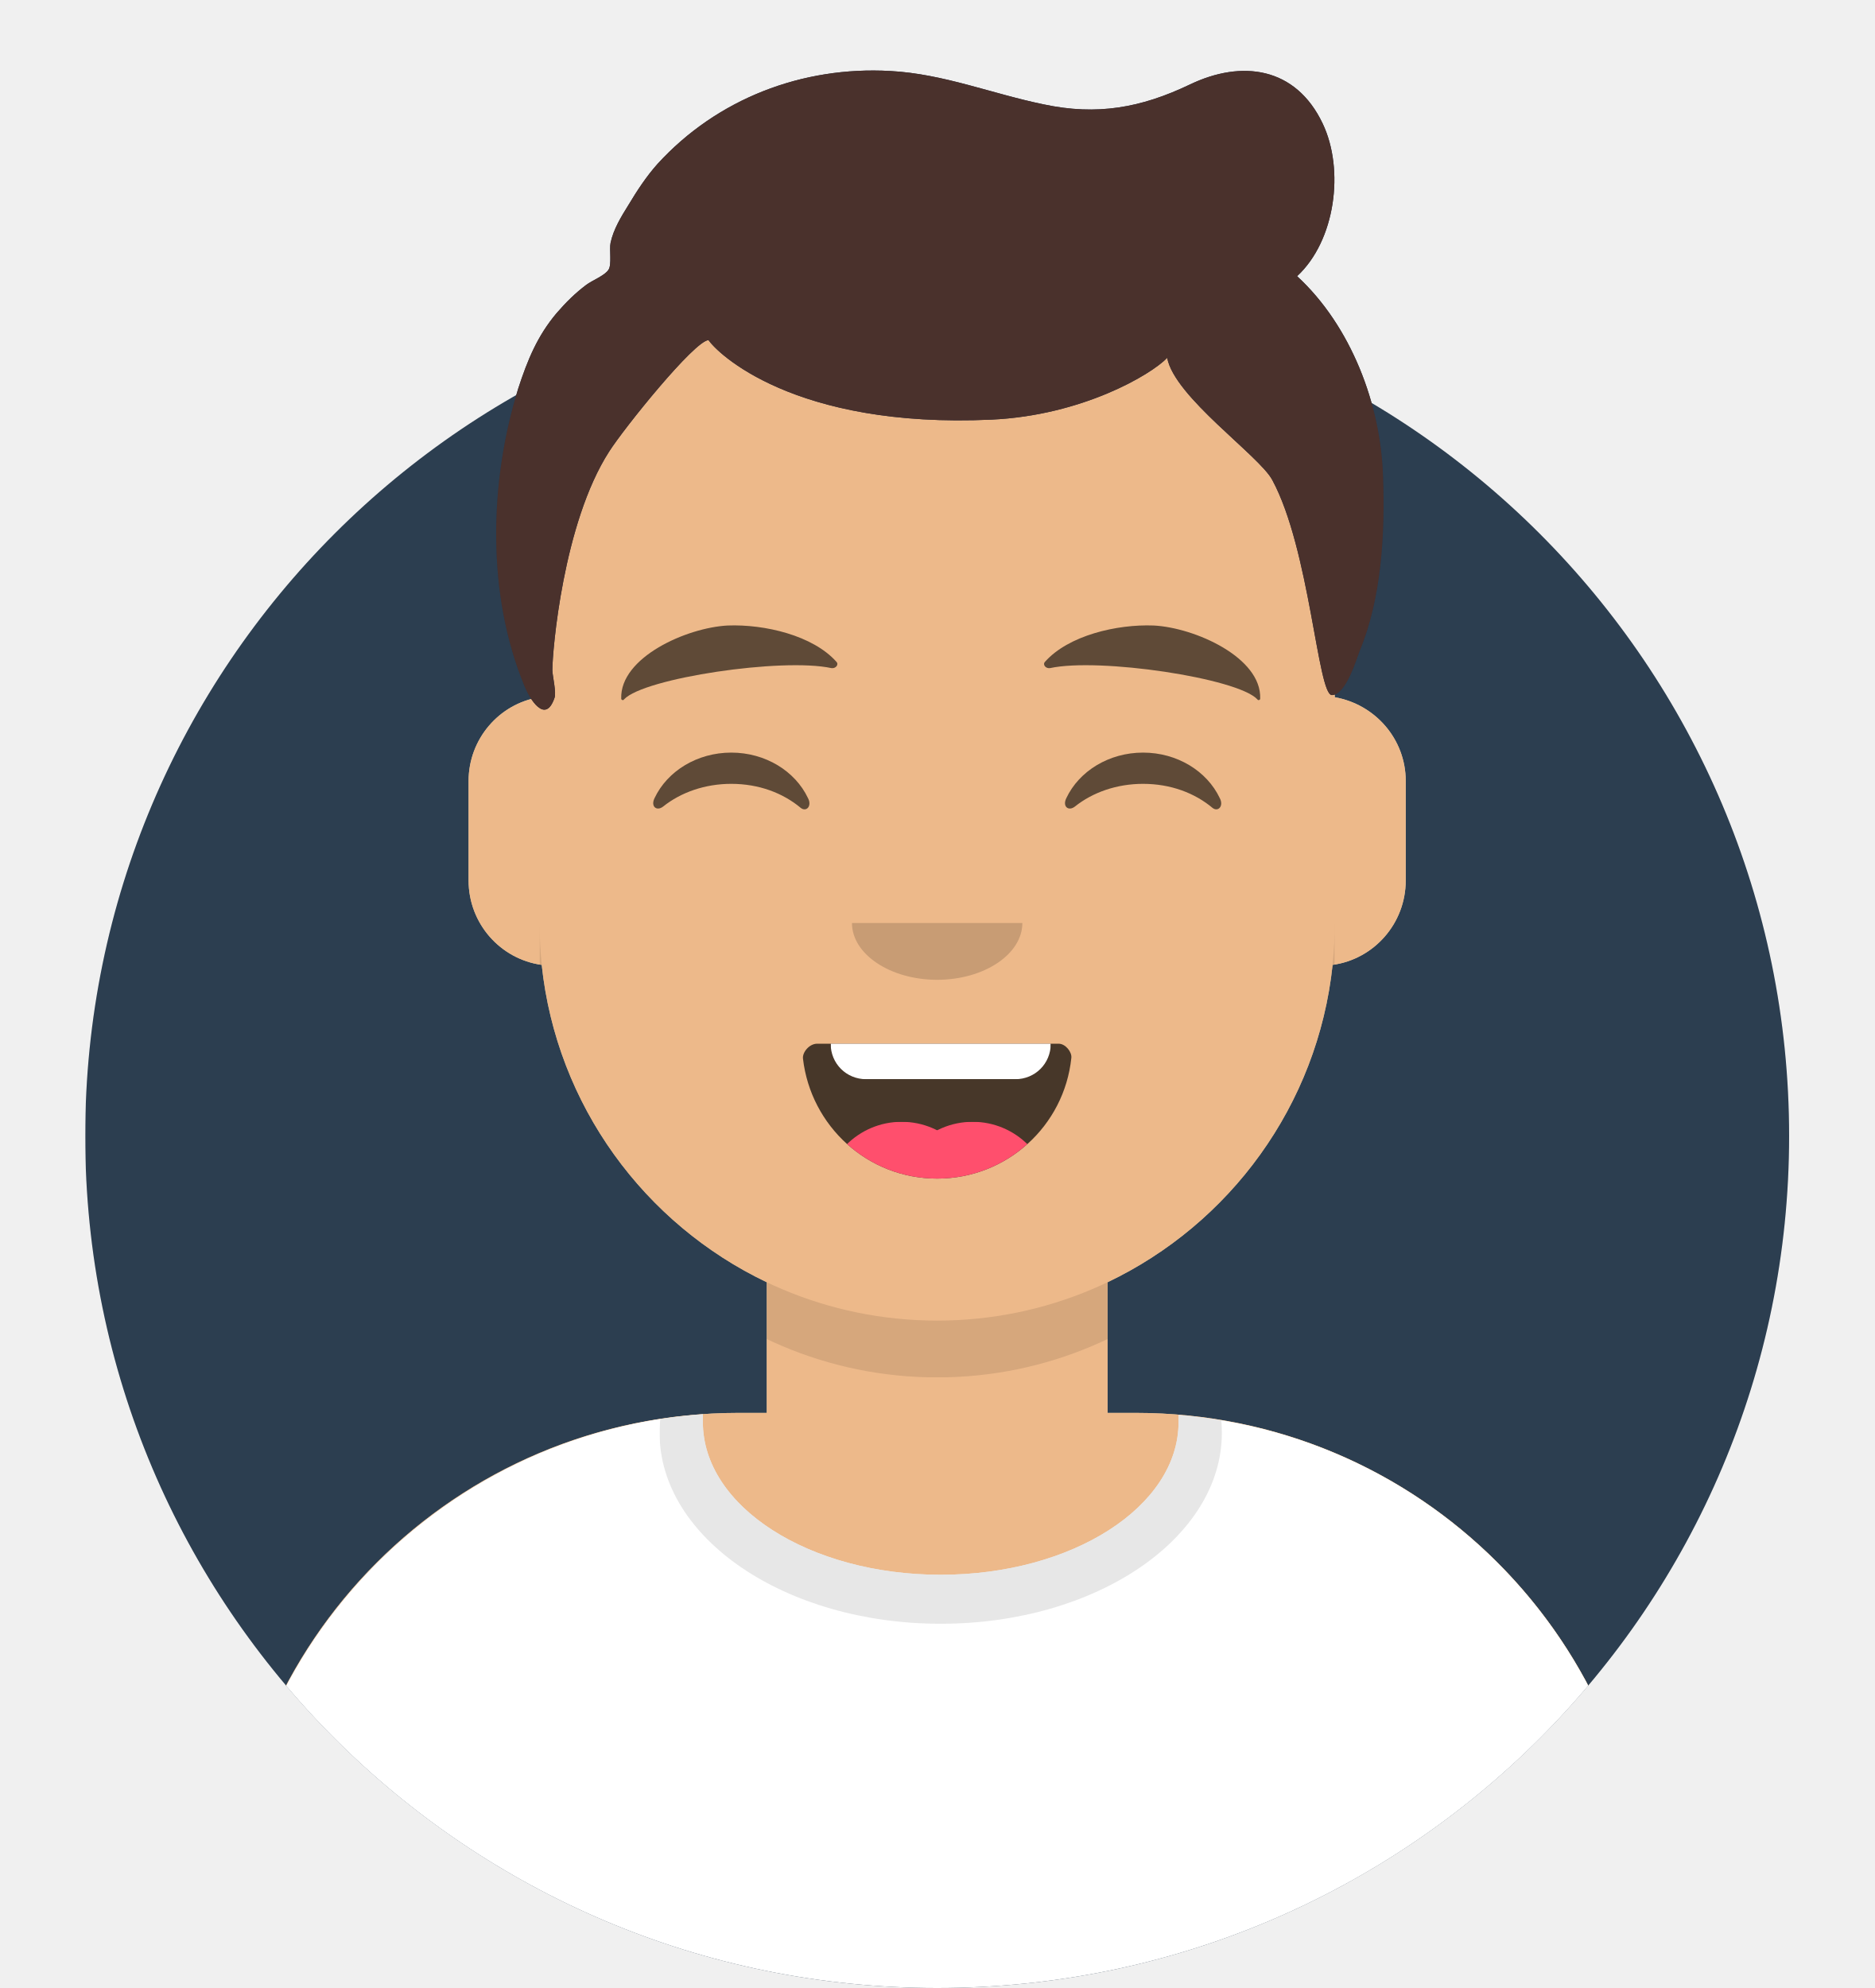
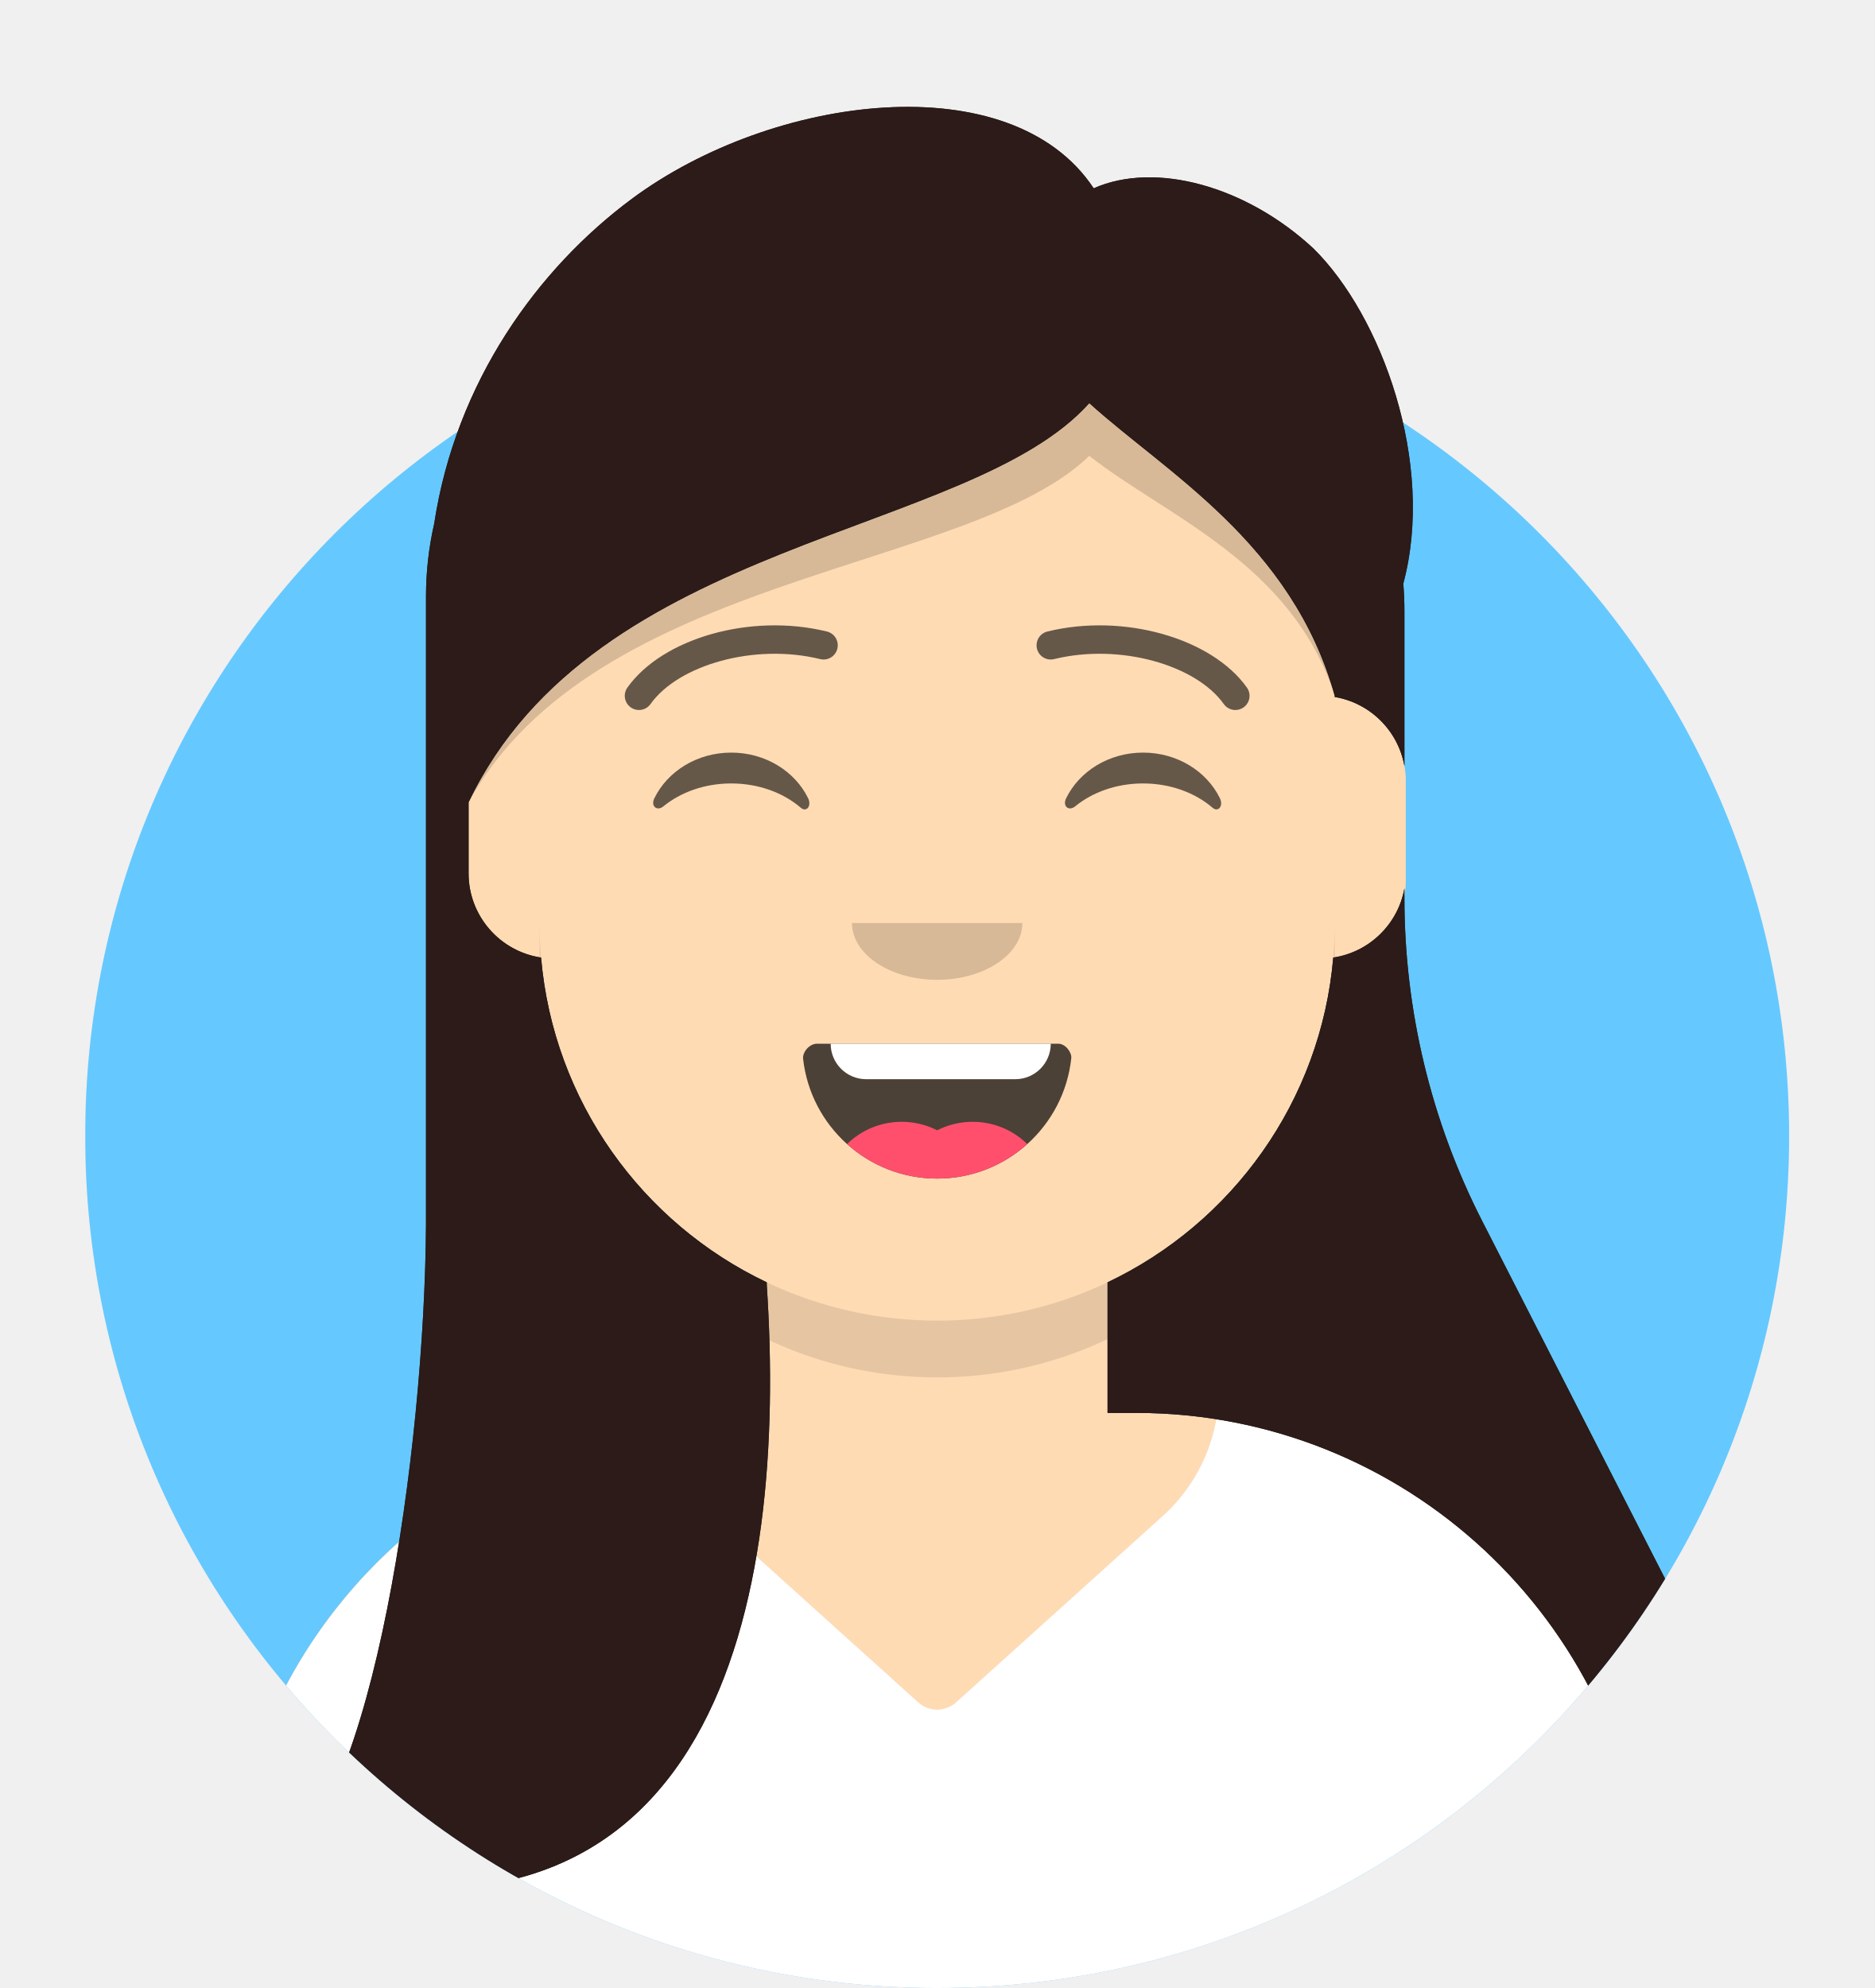
- <svg xmlns="http://www.w3.org/2000/svg" version="1.1" id="Layer_1" x="0px" y="0px" viewBox="0 0 264 280" style="enable-background:new 0 0 264 280;" xml:space="preserve">
-   <style type="text/css">
- 	.st0{fill-rule:evenodd;clip-rule:evenodd;fill:#E6E6E6;}
- 	.st1{filter:url(#Adobe_OpacityMaskFilter);}
- 	.st2{fill-rule:evenodd;clip-rule:evenodd;fill:#FFFFFF;}
- 	.st3{mask:url(#mask-2_1_);}
- 	.st4{fill-rule:evenodd;clip-rule:evenodd;fill:#2C3E50;}
- 	.st5{filter:url(#Adobe_OpacityMaskFilter_1_);}
- 	.st6{mask:url(#mask-4_1_);}
- 	.st7{fill-rule:evenodd;clip-rule:evenodd;fill:#D0C6AC;}
- 	.st8{filter:url(#Adobe_OpacityMaskFilter_2_);}
- 	.st9{mask:url(#mask-6_1_);}
- 	.st10{fill-rule:evenodd;clip-rule:evenodd;fill:#EDB98A;}
- 	.st11{filter:url(#Adobe_OpacityMaskFilter_3_);}
- 	.st12{mask:url(#mask-6_2_);fill-rule:evenodd;clip-rule:evenodd;fill-opacity:0.1;}
- 	.st13{filter:url(#Adobe_OpacityMaskFilter_4_);}
- 	.st14{mask:url(#react-mask-952_1_);}
- 	.st15{filter:url(#Adobe_OpacityMaskFilter_5_);}
- 	.st16{opacity:0.6;mask:url(#react-mask-952_2_);}
- 	.st17{fill-rule:evenodd;clip-rule:evenodd;fill-opacity:0.16;}
- 	.st18{fill-rule:evenodd;clip-rule:evenodd;fill-opacity:0.7;}
- 	.st19{filter:url(#Adobe_OpacityMaskFilter_6_);}
- 	.st20{mask:url(#react-mask-934_1_);fill-rule:evenodd;clip-rule:evenodd;fill:#FFFFFF;}
- 	.st21{filter:url(#Adobe_OpacityMaskFilter_7_);}
- 	.st22{mask:url(#react-mask-934_2_);}
- 	.st23{fill-rule:evenodd;clip-rule:evenodd;fill:#FF4F6D;}
- 	.st24{fill-rule:evenodd;clip-rule:evenodd;fill-opacity:0.6;}
- 	.st25{filter:url(#Adobe_OpacityMaskFilter_8_);}
- 	.st26{mask:url(#react-mask-925_1_);}
- 	.st27{fill-rule:evenodd;clip-rule:evenodd;fill:#28354B;}
- 	.st28{filter:url(#Adobe_OpacityMaskFilter_9_);}
- 	.st29{mask:url(#react-mask-924_1_);}
- 	.st30{fill-rule:evenodd;clip-rule:evenodd;fill:#4A312C;}
- </style>
-   <g>
-     <g transform="translate(-825, -1100)">
+ <svg xmlns="http://www.w3.org/2000/svg" xmlns:xlink="http://www.w3.org/1999/xlink" width="264px" height="280px" viewBox="0 0 264 280" version="1.1">
+   <defs>
+     <circle id="path-1" cx="120" cy="120" r="120" />
+     <path d="M12,160 C12,226.274 65.726,280 132,280 C198.274,280 252,226.274 252,160 L264,160 L264,-1.42108547e-14 L-3.19744231e-14,-1.42108547e-14 L-3.19744231e-14,160 L12,160 Z" id="path-3" />
+     <path d="M124,144.611 L124,163 L128,163 L128,163 C167.765,163 200,195.235 200,235 L200,244 L0,244 L0,235 C-4.86974701e-15,195.235 32.235,163 72,163 L72,163 L76,163 L76,144.611 C58.763,136.422 46.372,119.687 44.305,99.881 C38.48,99.058 34,94.052 34,88 L34,74 C34,68.054 38.325,63.118 44,62.166 L44,56 L44,56 C44,25.072 69.072,5.68137151e-15 100,0 L100,0 L100,0 C130.928,-5.68137151e-15 156,25.072 156,56 L156,62.166 C161.675,63.118 166,68.054 166,74 L166,88 C166,94.052 161.52,99.058 155.695,99.881 C153.628,119.687 141.237,136.422 124,144.611 Z" id="path-5" />
+   </defs>
+   <g id="Avataaar" stroke="none" stroke-width="1" fill="none" fill-rule="evenodd">
+     <g transform="translate(-825, -1100)" id="Avataaar/Circle">
      <g transform="translate(825, 1100)">
-         <g id="Circle" transform="translate(12, 40)">
-           <g id="Circle-Background">
-             <circle class="st0" cx="120" cy="120" r="120" />
-           </g>
-           <defs>
-             <filter id="Adobe_OpacityMaskFilter" filterUnits="userSpaceOnUse" x="0" y="0" width="240" height="240">
-               <feColorMatrix type="matrix" values="1 0 0 0 0  0 1 0 0 0  0 0 1 0 0  0 0 0 1 0" />
-             </filter>
-           </defs>
-           <mask maskUnits="userSpaceOnUse" x="0" y="0" width="240" height="240" id="mask-2_1_">
-             <g class="st1">
-               <circle id="path-1_1_" class="st2" cx="120" cy="120" r="120" />
-             </g>
+         <g id="Circle" stroke-width="1" fill-rule="evenodd" transform="translate(12, 40)">
+           <mask id="mask-2" fill="white">
+             <use xlink:href="#path-1" />
          </mask>
-           <g class="st3">
-             <rect class="st4" width="240" height="240" />
+           <use id="Circle-Background" fill="#E6E6E6" xlink:href="#path-1" />
+           <g id="Color/Palette/Blue-01" mask="url(#mask-2)" fill="#65C9FF">
+             <rect id="🖍Color" x="0" y="0" width="240" height="240" />
          </g>
        </g>
-         <g id="Mask">
- 			</g>
-         <defs>
-           <filter id="Adobe_OpacityMaskFilter_1_" filterUnits="userSpaceOnUse" x="-1" y="0" width="265" height="280">
-             <feColorMatrix type="matrix" values="1 0 0 0 0  0 1 0 0 0  0 0 1 0 0  0 0 0 1 0" />
-           </filter>
-         </defs>
-         <mask maskUnits="userSpaceOnUse" x="-1" y="0" width="265" height="280" id="mask-4_1_">
-           <g class="st5">
-             <path id="path-3_1_" class="st2" d="M12,160c0,66.3,53.7,120,120,120s120-53.7,120-120h12V0H0v160H12z" />
-           </g>
+         <mask id="mask-4" fill="white">
+           <use xlink:href="#path-3" />
        </mask>
-         <g id="Avataaar" class="st6">
+         <g id="Mask" />
+         <g id="Avataaar" stroke-width="1" fill-rule="evenodd" mask="url(#mask-4)">
          <g id="Body" transform="translate(32, 36)">
-             <g>
-               <path class="st7" d="M124,144.6V163h4l0,0c39.8,0,72,32.2,72,72v9H0v-9c0-39.8,32.2-72,72-72l0,0h4v-18.4        c-17.2-8.2-29.6-24.9-31.7-44.7C38.5,99.1,34,94.1,34,88V74c0-5.9,4.3-10.9,10-11.8V56l0,0c0-30.9,25.1-56,56-56l0,0l0,0        c30.9,0,56,25.1,56,56v6.2c5.7,1,10,5.9,10,11.8v14c0,6.1-4.5,11.1-10.3,11.9C153.6,119.7,141.2,136.4,124,144.6z" />
-             </g>
-             <defs>
-               <filter id="Adobe_OpacityMaskFilter_2_" filterUnits="userSpaceOnUse" x="-32" y="0" width="264" height="244">
-                 <feColorMatrix type="matrix" values="1 0 0 0 0  0 1 0 0 0  0 0 1 0 0  0 0 0 1 0" />
-               </filter>
-             </defs>
-             <mask maskUnits="userSpaceOnUse" x="-32" y="0" width="264" height="244" id="mask-6_1_">
-               <g class="st8">
-                 <path id="path-5_1_" class="st2" d="M124,144.6V163h4l0,0c39.8,0,72,32.2,72,72v9H0v-9c0-39.8,32.2-72,72-72l0,0h4v-18.4         c-17.2-8.2-29.6-24.9-31.7-44.7C38.5,99.1,34,94.1,34,88V74c0-5.9,4.3-10.9,10-11.8V56l0,0c0-30.9,25.1-56,56-56l0,0l0,0         c30.9,0,56,25.1,56,56v6.2c5.7,1,10,5.9,10,11.8v14c0,6.1-4.5,11.1-10.3,11.9C153.6,119.7,141.2,136.4,124,144.6z" />
-               </g>
+             <mask id="mask-6" fill="white">
+               <use xlink:href="#path-5" />
            </mask>
-             <g class="st9">
-               <g id="Color" transform="translate(-32, 0)">
-                 <rect class="st10" width="264" height="244" />
+             <use fill="#D0C6AC" xlink:href="#path-5" />
+             <g id="Skin/👶🏽-03-Brown" mask="url(#mask-6)" fill="#FFDBB4">
+               <g transform="translate(-32, 0)" id="Color">
+                 <rect x="0" y="0" width="264" height="244" />
              </g>
            </g>
+             <path d="M156,79 L156,102 C156,132.928 130.928,158 100,158 C69.072,158 44,132.928 44,102 L44,79 L44,94 C44,124.928 69.072,150 100,150 C130.928,150 156,124.928 156,94 L156,79 Z" id="Neck-Shadow" fill-opacity="0.1" fill="#000000" mask="url(#mask-6)" />
+           </g>
+           <g id="Clothing/Shirt-V-Neck" transform="translate(0, 170)">
            <defs>
-               <filter id="Adobe_OpacityMaskFilter_3_" filterUnits="userSpaceOnUse" x="44" y="79" width="112" height="79">
-                 <feColorMatrix type="matrix" values="1 0 0 0 0  0 1 0 0 0  0 0 1 0 0  0 0 0 1 0" />
-               </filter>
+               <path d="M171.32,29.936 C205.706,35.367 232,65.139 232,101.052 L232,110 L32,110 L32,101.052 C32,65.138 58.294,35.366 92.682,29.936 C93.584,35.005 96.116,39.824 100.236,43.539 L100.236,43.539 L129.321,69.768 C130.843,71.14 133.157,71.14 134.679,69.768 L134.679,69.768 L163.764,43.539 C164.189,43.155 164.601,42.756 164.998,42.343 C168.414,38.787 170.517,34.452 171.32,29.936 Z" id="react-path-44" />
            </defs>
-             <mask maskUnits="userSpaceOnUse" x="44" y="79" width="112" height="79" id="mask-6_2_">
-               <g class="st11">
-                 <path id="path-5_2_" class="st2" d="M124,144.6V163h4l0,0c39.8,0,72,32.2,72,72v9H0v-9c0-39.8,32.2-72,72-72l0,0h4v-18.4         c-17.2-8.2-29.6-24.9-31.7-44.7C38.5,99.1,34,94.1,34,88V74c0-5.9,4.3-10.9,10-11.8V56l0,0c0-30.9,25.1-56,56-56l0,0l0,0         c30.9,0,56,25.1,56,56v6.2c5.7,1,10,5.9,10,11.8v14c0,6.1-4.5,11.1-10.3,11.9C153.6,119.7,141.2,136.4,124,144.6z" />
+             <mask id="react-mask-45" fill="white">
+               <use xlink:href="#react-path-44" />
+             </mask>
+             <use id="Clothes" fill="#E6E6E6" fill-rule="evenodd" xlink:href="#react-path-44" />
+             <g id="Color/Palette/Gray-01" mask="url(#react-mask-45)" fill-rule="evenodd" fill="#FFFFFF">
+               <rect id="🖍Color" x="0" y="0" width="264" height="110" />
+             </g>
+           </g>
+           <g id="Face" transform="translate(76, 82)" fill="#000000">
+             <g id="Mouth/Smile" transform="translate(2, 52)">
+               <defs>
+                 <path d="M35.118,15.128 C36.176,24.62 44.226,32 54,32 C63.804,32 71.874,24.574 72.892,15.04 C72.974,14.273 72.117,13 71.043,13 C56.149,13 44.738,13 37.087,13 C36.007,13 35.012,14.178 35.118,15.128 Z" id="react-path-46" />
+               </defs>
+               <mask id="react-mask-47" fill="white">
+                 <use xlink:href="#react-path-46" />
+               </mask>
+               <use id="Mouth" fill-opacity="0.7" fill="#000000" fill-rule="evenodd" xlink:href="#react-path-46" />
+               <rect id="Teeth" fill="#FFFFFF" fill-rule="evenodd" mask="url(#react-mask-47)" x="39" y="2" width="31" height="16" rx="5" />
+               <g id="Tongue" stroke-width="1" fill-rule="evenodd" mask="url(#react-mask-47)" fill="#FF4F6D">
+                 <g transform="translate(38, 24)">
+                   <circle cx="11" cy="11" r="11" />
+                   <circle cx="21" cy="11" r="11" />
+                 </g>
              </g>
-             </mask>
-             <path id="Neck-Shadow" class="st12" d="M156,79v23c0,30.9-25.1,56-56,56s-56-25.1-56-56V79v15c0,30.9,25.1,56,56,56       s56-25.1,56-56V79z" />
-           </g>
-           <g transform="translate(0, 170)">
-             <g id="Clothes">
-               <path class="st0" d="M166,29.3c37,3,66,34,66,71.8v8.9H32v-8.9C32,63,61.6,31.8,99,29.2c0,0.4,0,0.7,0,1.1        c0,11.9,15,21.5,33.5,21.5S166,42.2,166,30.3C166,30,166,29.6,166,29.3z" />
            </g>
-             <defs>
-               <filter id="Adobe_OpacityMaskFilter_4_" filterUnits="userSpaceOnUse" x="0" y="0" width="264" height="110">
-                 <feColorMatrix type="matrix" values="1 0 0 0 0  0 1 0 0 0  0 0 1 0 0  0 0 0 1 0" />
-               </filter>
-             </defs>
-             <mask maskUnits="userSpaceOnUse" x="0" y="0" width="264" height="110" id="react-mask-952_1_">
-               <g class="st13">
-                 <path id="react-path-951_1_" class="st2" d="M166,29.3c37,3,66,34,66,71.8v8.9H32v-8.9C32,63,61.6,31.8,99,29.2         c0,0.4,0,0.7,0,1.1c0,11.9,15,21.5,33.5,21.5S166,42.2,166,30.3C166,30,166,29.6,166,29.3z" />
-               </g>
-             </mask>
-             <g class="st14">
-               <rect class="st2" width="264" height="110" />
+             <g id="Nose/Default" transform="translate(28, 40)" fill-opacity="0.16">
+               <path d="M16,8 C16,12.418 21.373,16 28,16 L28,16 C34.627,16 40,12.418 40,8" id="Nose" />
            </g>
-             <defs>
-               <filter id="Adobe_OpacityMaskFilter_5_" filterUnits="userSpaceOnUse" x="92.9" y="4.9" width="79.3" height="53.8">
-                 <feColorMatrix type="matrix" values="1 0 0 0 0  0 1 0 0 0  0 0 1 0 0  0 0 0 1 0" />
-               </filter>
-             </defs>
-             <mask maskUnits="userSpaceOnUse" x="92.9" y="4.9" width="79.3" height="53.8" id="react-mask-952_2_">
-               <g class="st15">
-                 <path id="react-path-951_2_" class="st2" d="M166,29.3c37,3,66,34,66,71.8v8.9H32v-8.9C32,63,61.6,31.8,99,29.2         c0,0.4,0,0.7,0,1.1c0,11.9,15,21.5,33.5,21.5S166,42.2,166,30.3C166,30,166,29.6,166,29.3z" />
-               </g>
-             </mask>
-             <g id="Shadowy" class="st16">
-               <g transform="translate(92, 4)">
-                 <ellipse class="st17" cx="40.5" cy="27.8" rx="39.6" ry="26.9" />
+             <g id="Eyes/Happy-😁" transform="translate(0, 8)" fill-opacity="0.6">
+               <path d="M16.16,22.447 C18.007,18.649 22.164,16 26.998,16 C31.814,16 35.959,18.63 37.815,22.407 C38.367,23.529 37.582,24.447 36.791,23.767 C34.34,21.66 30.859,20.344 26.998,20.344 C23.257,20.344 19.874,21.579 17.438,23.572 C16.547,24.3 15.62,23.558 16.16,22.447 Z" id="Squint" />
+               <path d="M74.16,22.447 C76.007,18.649 80.164,16 84.998,16 C89.814,16 93.959,18.63 95.815,22.407 C96.367,23.529 95.582,24.447 94.791,23.767 C92.34,21.66 88.859,20.344 84.998,20.344 C81.257,20.344 77.874,21.579 75.438,23.572 C74.547,24.3 73.62,23.558 74.16,22.447 Z" id="Squint" />
+             </g>
+             <g id="Eyebrow/Outline/Default" fill-opacity="0.6">
+               <g id="I-Browse" transform="translate(12, 6)">
+                 <path d="M3.63,11.159 C7.545,5.65 18.278,2.561 27.523,4.831 C28.596,5.095 29.679,4.439 29.942,3.366 C30.206,2.293 29.55,1.21 28.477,0.947 C17.74,-1.69 5.312,1.887 0.37,8.841 C-0.27,9.742 -0.059,10.99 0.841,11.63 C1.742,12.27 2.99,12.059 3.63,11.159 Z" id="Eyebrow" fill-rule="nonzero" />
+                 <path d="M61.63,11.159 C65.545,5.65 76.278,2.561 85.523,4.831 C86.596,5.095 87.679,4.439 87.942,3.366 C88.206,2.293 87.55,1.21 86.477,0.947 C75.74,-1.69 63.312,1.887 58.37,8.841 C57.73,9.742 57.941,10.99 58.841,11.63 C59.742,12.27 60.99,12.059 61.63,11.159 Z" id="Eyebrow" fill-rule="nonzero" transform="translate(73.00015, 6.039198) scale(-1, 1) translate(-73.00015, -6.039198) " />
              </g>
            </g>
          </g>
-           <g id="Face" transform="translate(76, 82)">
-             <g transform="translate(2, 52)">
-               <g id="Mouth">
-                 <path class="st18" d="M35.1,15.1C36.2,24.6,44.2,32,54,32c9.8,0,17.9-7.4,18.9-17c0.1-0.8-0.8-2-1.8-2c-14.9,0-26.3,0-34,0         C36,13,35,14.2,35.1,15.1z" />
-               </g>
-               <defs>
-                 <filter id="Adobe_OpacityMaskFilter_6_" filterUnits="userSpaceOnUse" x="39" y="2" width="31" height="16">
-                   <feColorMatrix type="matrix" values="1 0 0 0 0  0 1 0 0 0  0 0 1 0 0  0 0 0 1 0" />
-                 </filter>
-               </defs>
-               <mask maskUnits="userSpaceOnUse" x="39" y="2" width="31" height="16" id="react-mask-934_1_">
-                 <g class="st19">
-                   <path id="react-path-933_1_" class="st2" d="M35.1,15.1C36.2,24.6,44.2,32,54,32c9.8,0,17.9-7.4,18.9-17          c0.1-0.8-0.8-2-1.8-2c-14.9,0-26.3,0-34,0C36,13,35,14.2,35.1,15.1z" />
-                 </g>
-               </mask>
-               <path id="Teeth" class="st20" d="M44,2h21c2.8,0,5,2.2,5,5v6c0,2.8-2.2,5-5,5H44c-2.8,0-5-2.2-5-5V7C39,4.2,41.2,2,44,2z" />
-               <defs>
-                 <filter id="Adobe_OpacityMaskFilter_7_" filterUnits="userSpaceOnUse" x="38" y="24" width="32" height="22">
-                   <feColorMatrix type="matrix" values="1 0 0 0 0  0 1 0 0 0  0 0 1 0 0  0 0 0 1 0" />
-                 </filter>
-               </defs>
-               <mask maskUnits="userSpaceOnUse" x="38" y="24" width="32" height="22" id="react-mask-934_2_">
-                 <g class="st21">
-                   <path id="react-path-933_2_" class="st2" d="M35.1,15.1C36.2,24.6,44.2,32,54,32c9.8,0,17.9-7.4,18.9-17          c0.1-0.8-0.8-2-1.8-2c-14.9,0-26.3,0-34,0C36,13,35,14.2,35.1,15.1z" />
-                 </g>
-               </mask>
-               <g id="Tongue" class="st22">
-                 <g transform="translate(38, 24)">
-                   <circle class="st23" cx="11" cy="11" r="11" />
-                   <circle class="st23" cx="21" cy="11" r="11" />
-                 </g>
-               </g>
-             </g>
-             <g transform="translate(28, 40)">
-               <path id="Nose" class="st17" d="M16,8c0,4.4,5.4,8,12,8l0,0c6.6,0,12-3.6,12-8" />
-             </g>
-             <g transform="translate(0, 8)">
-               <path id="Squint" class="st24" d="M16.2,22.4C18,18.6,22.2,16,27,16c4.8,0,9,2.6,10.8,6.4c0.6,1.1-0.2,2-1,1.4        c-2.5-2.1-5.9-3.4-9.8-3.4c-3.7,0-7.1,1.2-9.6,3.2C16.5,24.3,15.6,23.6,16.2,22.4z" />
-               <path class="st24" d="M74.2,22.4C76,18.6,80.2,16,85,16c4.8,0,9,2.6,10.8,6.4c0.6,1.1-0.2,2-1,1.4c-2.5-2.1-5.9-3.4-9.8-3.4        c-3.7,0-7.1,1.2-9.6,3.2C74.5,24.3,73.6,23.6,74.2,22.4z" />
-             </g>
-             <g>
-               <path id="Eyebrow" class="st24" d="M26.5,6.1c-5.8,0.3-15.2,4.5-15,10.3c0,0.2,0.3,0.3,0.4,0.1c2.8-3,22.3-5.9,29.2-4.4        c0.6,0.1,1.1-0.5,0.7-0.9C38.5,7.5,31.7,5.9,26.5,6.1" />
-               <path class="st24" d="M86.5,6.1c5.8,0.3,15.2,4.5,15,10.3c0,0.2-0.3,0.3-0.4,0.1c-2.8-3-22.3-5.9-29.2-4.4        c-0.6,0.1-1.1-0.5-0.7-0.9C74.5,7.5,81.3,5.9,86.5,6.1" />
-             </g>
-           </g>
-           <g id="Top">
+           <g id="Top" stroke-width="1" fill-rule="evenodd">
            <defs>
-               <filter id="Adobe_OpacityMaskFilter_8_" filterUnits="userSpaceOnUse" x="-1" y="0" width="264" height="280">
-                 <feColorMatrix type="matrix" values="1 0 0 0 0  0 1 0 0 0  0 0 1 0 0  0 0 0 1 0" />
-               </filter>
+               <rect id="react-path-34" x="0" y="0" width="264" height="280" />
+               <path d="M21,157.541 L21,69.046 C21,65.514 21.398,62.075 22.152,58.771 C25.205,38.731 36.775,22.811 50,13 C69.905,-1.76 103.442,-6.018 115.047,11.522 C123.698,7.681 136.519,11.182 146,20 C155.565,29.415 163.2,50.197 158.657,67.204 C158.762,68.469 158.815,69.749 158.815,71.041 L158.815,92.892 C157.934,87.918 153.989,84.003 149,83.166 L149,83 C142.964,61.464 125.23,51.58 114.43,41.777 C97.535,60.673 44.823,60.74 27,98 L27,108 C27,114.019 31.431,119.002 37.209,119.867 C38.952,140.115 51.469,157.283 69,165.611 L69,166 C71.93,209.855 62.358,264.797 0,248 C13.606,240.038 20.808,189.056 21,157.541 Z M117,165.611 C134.531,157.283 147.048,140.115 148.791,119.867 C153.879,119.106 157.922,115.151 158.815,110.108 L158.815,111.47 L158.815,111.47 C158.815,127.299 162.573,142.901 169.778,156.994 L196.727,209.701 C203.69,223.32 201.646,239.174 192.791,250.469 C189.966,213.289 158.903,184 121,184 L121,184 L117,184 L117,165.611 Z" id="react-path-35" />
+               <path d="M65.18,77.737 C67.363,76.105 80.407,75.479 82.758,74.089 C83.492,73.655 84.061,73.216 84.5,72.78 C84.939,73.216 85.509,73.655 86.242,74.089 C88.593,75.479 101.637,76.105 103.82,77.737 C106.03,79.391 107.644,83.185 107.467,86.151 C107.255,89.71 103.361,98.203 93.672,99.181 C91.558,96.828 88.237,95.31 84.5,95.31 C80.763,95.31 77.442,96.828 75.328,99.181 C65.639,98.203 61.745,89.71 61.533,86.151 C61.357,83.185 62.97,79.391 65.18,77.737 M103.142,94.906 C103.143,94.906 103.145,94.905 103.146,94.905 C103.144,94.905 103.143,94.906 103.142,94.906 M65.845,94.901 C65.849,94.903 65.857,94.906 65.862,94.908 C65.857,94.906 65.851,94.903 65.845,94.901 M144.863,55.985 C144.474,50.03 143.278,44.152 142.234,38.286 C141.953,36.707 140.424,26 139.735,26 C139.502,35.109 138.702,44.08 137.67,53.139 C137.361,55.848 137.038,58.556 136.825,61.274 C136.654,63.47 136.96,66.122 136.428,68.246 C135.749,70.952 132.348,73.478 129.703,74.411 C123.103,76.737 117.598,67.108 111.961,64.291 C104.643,60.635 92.064,59.764 84.582,64.53 C76.936,59.764 64.357,60.635 57.039,64.291 C51.402,67.108 45.897,76.737 39.297,74.411 C36.652,73.478 33.25,70.952 32.572,68.246 C32.04,66.122 32.346,63.47 32.175,61.274 C31.962,58.556 31.639,55.848 31.33,53.139 C30.298,44.08 29.497,35.109 29.265,26 C28.576,26 27.047,36.707 26.766,38.286 C25.722,44.152 24.526,50.03 24.138,55.985 C23.739,62.105 24.215,68.167 25.47,74.163 C26.069,77.028 26.769,79.876 27.519,82.704 C28.353,85.847 27.199,91.966 27.572,95.192 C28.279,101.296 31.154,113.2 34.383,118.451 C35.944,120.989 37.773,122.574 39.816,124.619 C41.783,126.588 42.604,129.64 44.726,131.737 C48.682,135.645 54.446,137.971 60.366,138.543 C65.677,143.05 74.506,146 84.5,146 C94.495,146 103.323,143.05 108.635,138.543 C114.554,137.971 120.318,135.645 124.274,131.737 C126.396,129.64 127.217,126.588 129.184,124.619 C131.226,122.574 133.056,120.989 134.617,118.451 C137.846,113.2 140.721,101.296 141.428,95.192 C141.801,91.966 140.647,85.847 141.481,82.704 C142.232,79.876 142.931,77.028 143.531,74.163 C144.785,68.167 145.261,62.105 144.863,55.985 Z" id="react-path-36" />
            </defs>
-             <mask maskUnits="userSpaceOnUse" x="-1" y="0" width="264" height="280" id="react-mask-925_1_">
-               <g class="st25">
-                 <rect id="react-path-927_1_" class="st2" width="264" height="280" />
-               </g>
+             <mask id="react-mask-32" fill="white">
+               <use xlink:href="#react-path-34" />
            </mask>
-             <g class="st26">
+             <g id="Mask" />
+             <g id="Top/Long-Hair/Straight" mask="url(#react-mask-32)">
              <g transform="translate(-1, 0)">
-                 <g id="Short-Hair">
-                   <path class="st27" d="M183.7,38.9c5.4-5,6.7-15,3.6-21.5c-3.8-8-11.4-9-18.7-5.5c-6.9,3.3-13.1,4.4-20.6,2.8          c-7.3-1.5-14.1-4.3-21.6-4.7C114,9.3,102,13.9,93.6,23.1c-1.6,1.8-2.9,3.8-4.1,5.8c-1,1.6-2.1,3.4-2.5,5.3          c-0.2,0.9,0.2,3.1-0.3,3.8c-0.5,0.8-2.3,1.5-3.1,2.1c-1.6,1.2-2.9,2.5-4.2,4c-2.7,3.2-4.1,6.6-5.4,10.6          c-4.1,13.2-4.5,29,0.9,42c0.7,1.7,2.9,5.4,4.2,1.6c0.3-0.7-0.3-3.2-0.3-3.9c0-2.7,1.5-20.7,8-30.8c2.1-3.3,12-15.6,14-15.7          c1.1,1.7,11.9,12.5,39.9,11.2c12.7-0.6,22.4-6.3,24.7-8.7c1,5.5,13,13.8,14.8,17.2c5.3,9.8,6.4,30.3,8.4,30.3          s3.5-5.2,3.9-6.2c3.1-7.4,3.6-16.6,3.3-24.6C195.5,57,191.3,45.9,183.7,38.9z" />
-                 </g>
-                 <defs>
-                   <filter id="Adobe_OpacityMaskFilter_9_" filterUnits="userSpaceOnUse" x="0" y="0" width="264" height="280">
-                     <feColorMatrix type="matrix" values="1 0 0 0 0  0 1 0 0 0  0 0 1 0 0  0 0 0 1 0" />
-                   </filter>
-                 </defs>
-                 <mask maskUnits="userSpaceOnUse" x="0" y="0" width="264" height="280" id="react-mask-924_1_">
-                   <g class="st28">
-                     <path id="react-path-926_1_" class="st2" d="M183.7,38.9c5.4-5,6.7-15,3.6-21.5c-3.8-8-11.4-9-18.7-5.5           c-6.9,3.3-13.1,4.4-20.6,2.8c-7.3-1.5-14.1-4.3-21.6-4.7C114,9.3,102,13.9,93.6,23.1c-1.6,1.8-2.9,3.8-4.1,5.8           c-1,1.6-2.1,3.4-2.5,5.3c-0.2,0.9,0.2,3.1-0.3,3.8c-0.5,0.8-2.3,1.5-3.1,2.1c-1.6,1.2-2.9,2.5-4.2,4           c-2.7,3.2-4.1,6.6-5.4,10.6c-4.1,13.2-4.5,29,0.9,42c0.7,1.7,2.9,5.4,4.2,1.6c0.3-0.7-0.3-3.2-0.3-3.9           c0-2.7,1.5-20.7,8-30.8c2.1-3.3,12-15.6,14-15.7c1.1,1.7,11.9,12.5,39.9,11.2c12.7-0.6,22.4-6.3,24.7-8.7           c1,5.5,13,13.8,14.8,17.2c5.3,9.8,6.4,30.3,8.4,30.3s3.5-5.2,3.9-6.2c3.1-7.4,3.6-16.6,3.3-24.6           C195.5,57,191.3,45.9,183.7,38.9z" />
-                   </g>
-                 </mask>
-                 <g class="st29">
-                   <g transform="translate(0, 0) ">
-                     <rect class="st30" width="264" height="280" />
+                 <g id="Hair" stroke-width="1" fill="none" fill-rule="evenodd" transform="translate(40, 15)">
+                   <mask id="react-mask-33" fill="white">
+                     <use xlink:href="#react-path-35" />
+                   </mask>
+                   <use fill="#272C2E" xlink:href="#react-path-35" />
+                   <g id="Skin/👶🏽-03-Brown" mask="url(#react-mask-33)" fill="#2C1B18">
+                     <g transform="translate(0, 0) " id="Color">
+                       <rect x="0" y="0" width="264" height="280" />
+                     </g>
                  </g>
                </g>
+                 <path d="M67,113 C84.823,80.665 137.535,80.607 154.43,64.208 C165.208,72.698 182.892,79.267 188.963,97.869 C182.892,76.424 165.208,66.56 154.43,56.777 C137.535,75.673 84.823,75.74 67,113 Z" id="Shadow" fill-opacity="0.16" fill="#000000" fill-rule="evenodd" />
              </g>
            </g>
          </g>
        </g>
      </g>
    </g>
  </g>
</svg>
